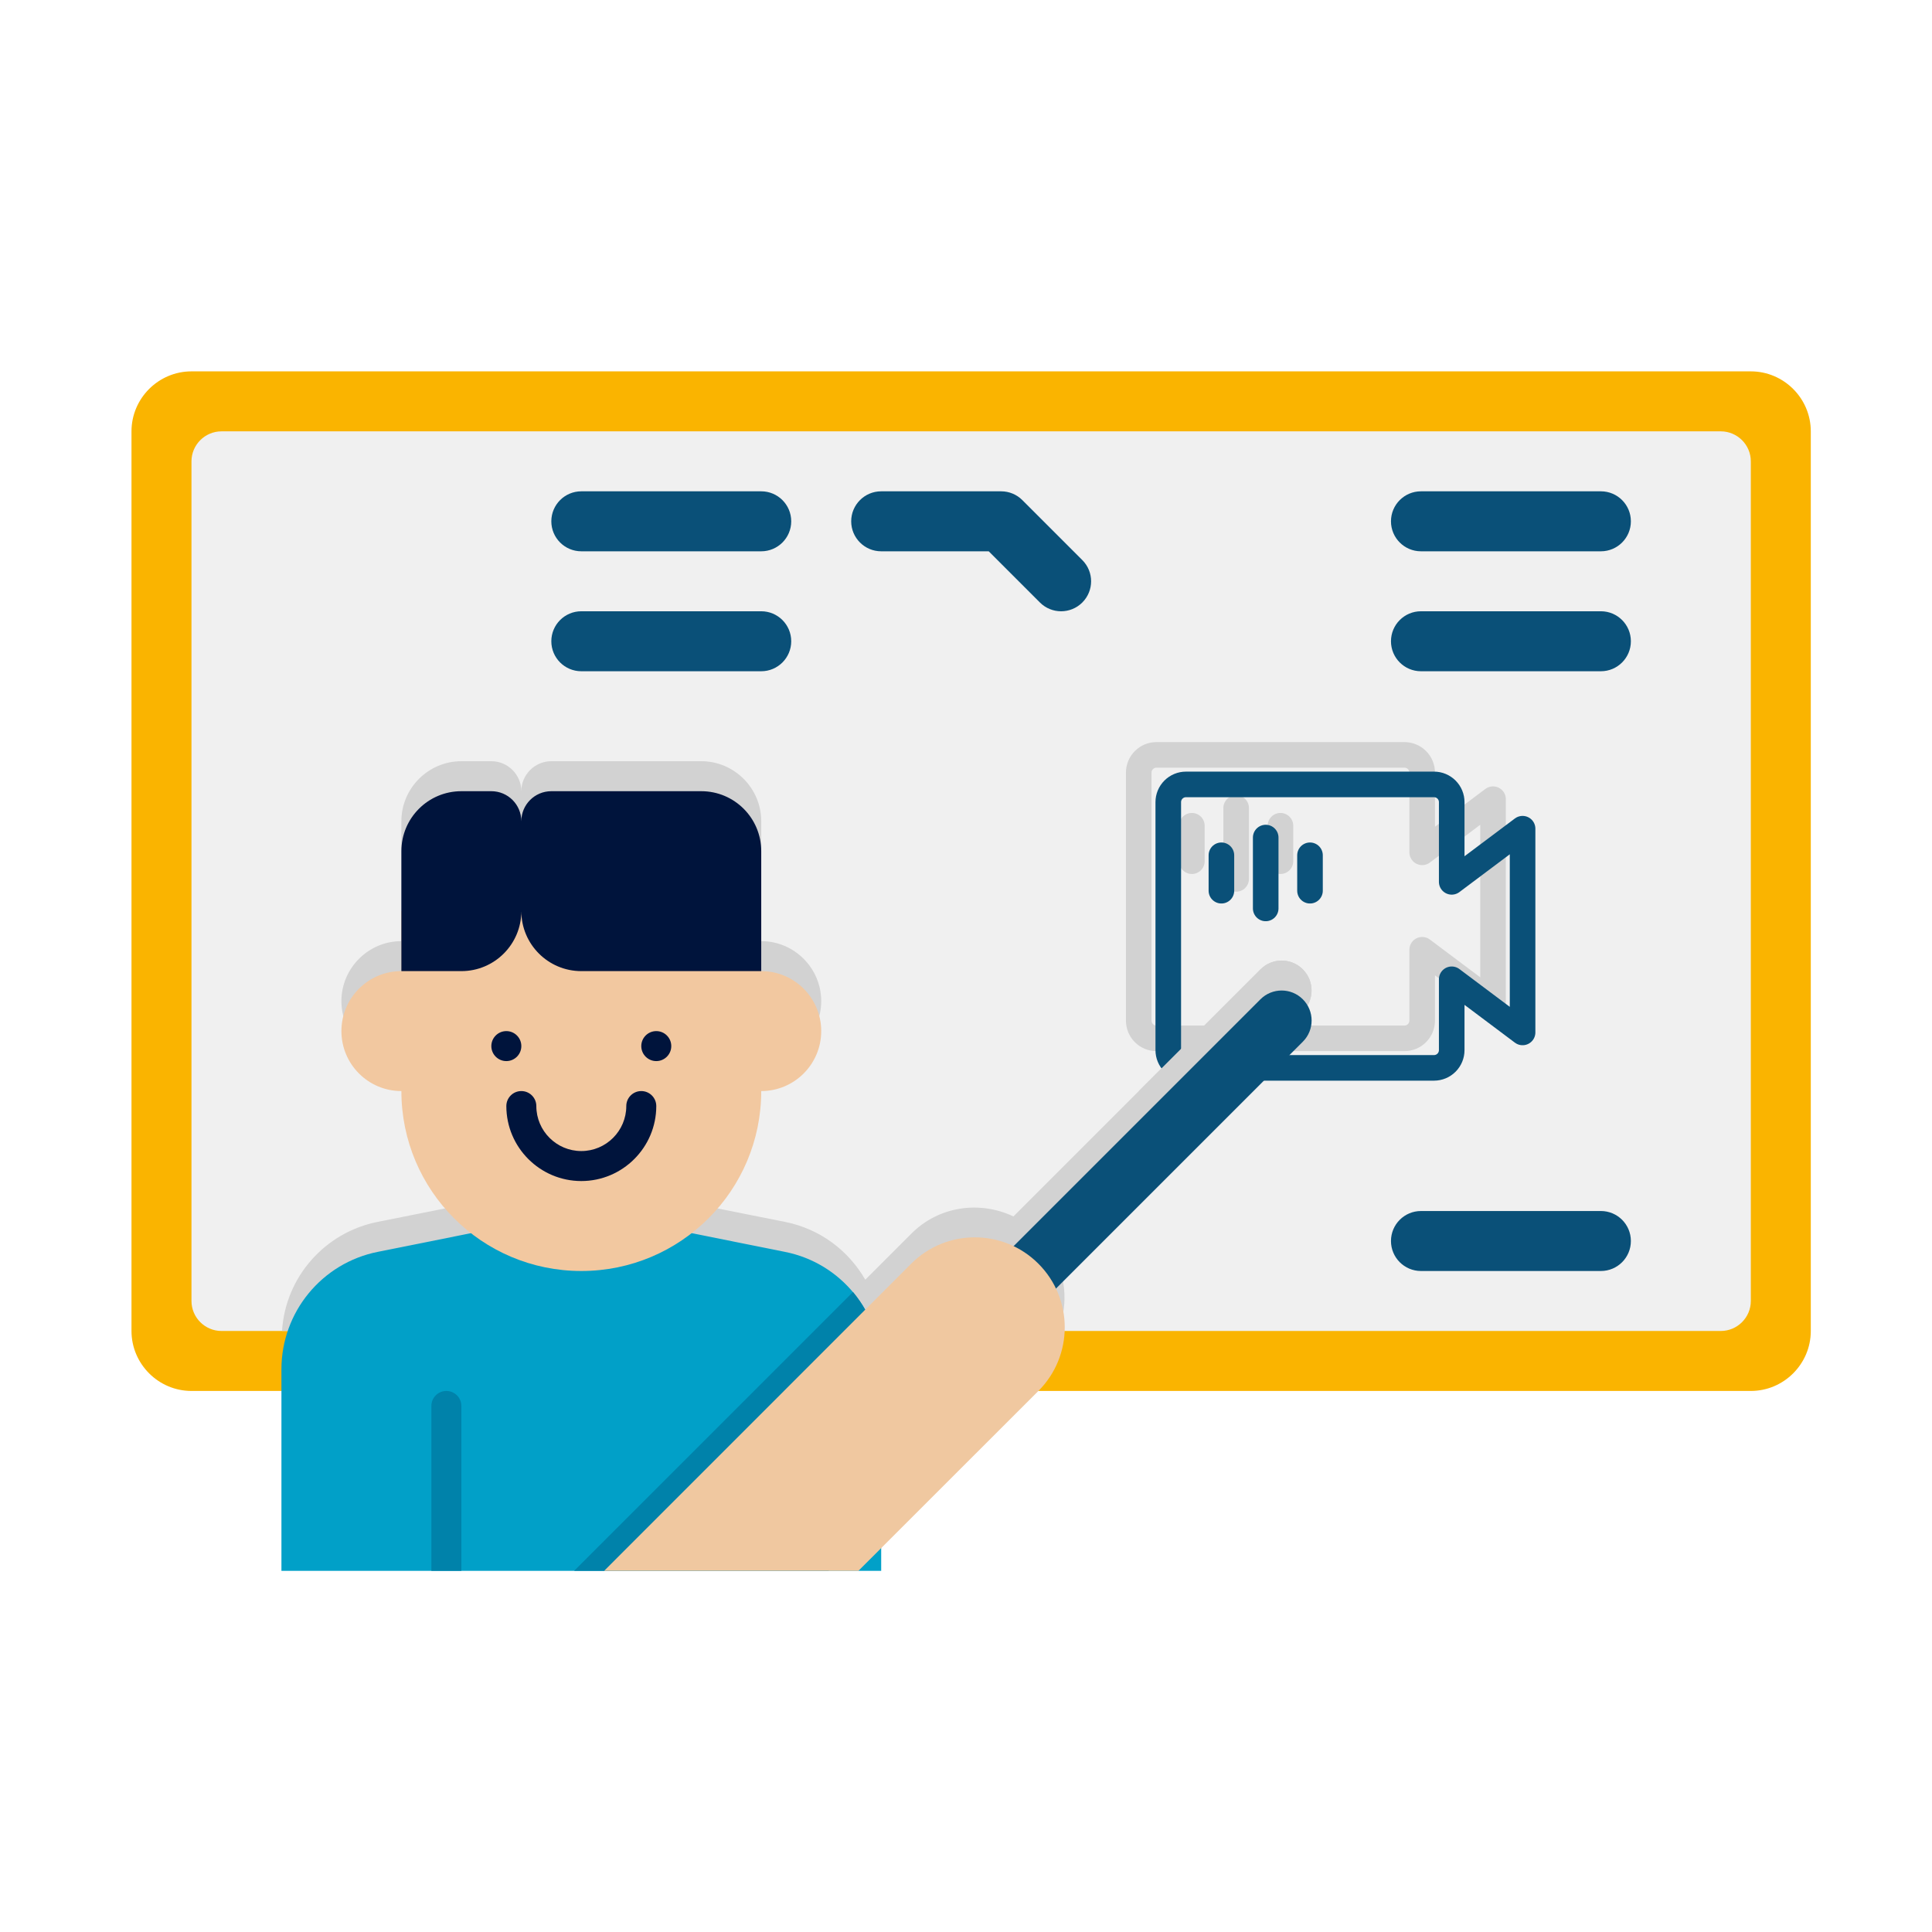
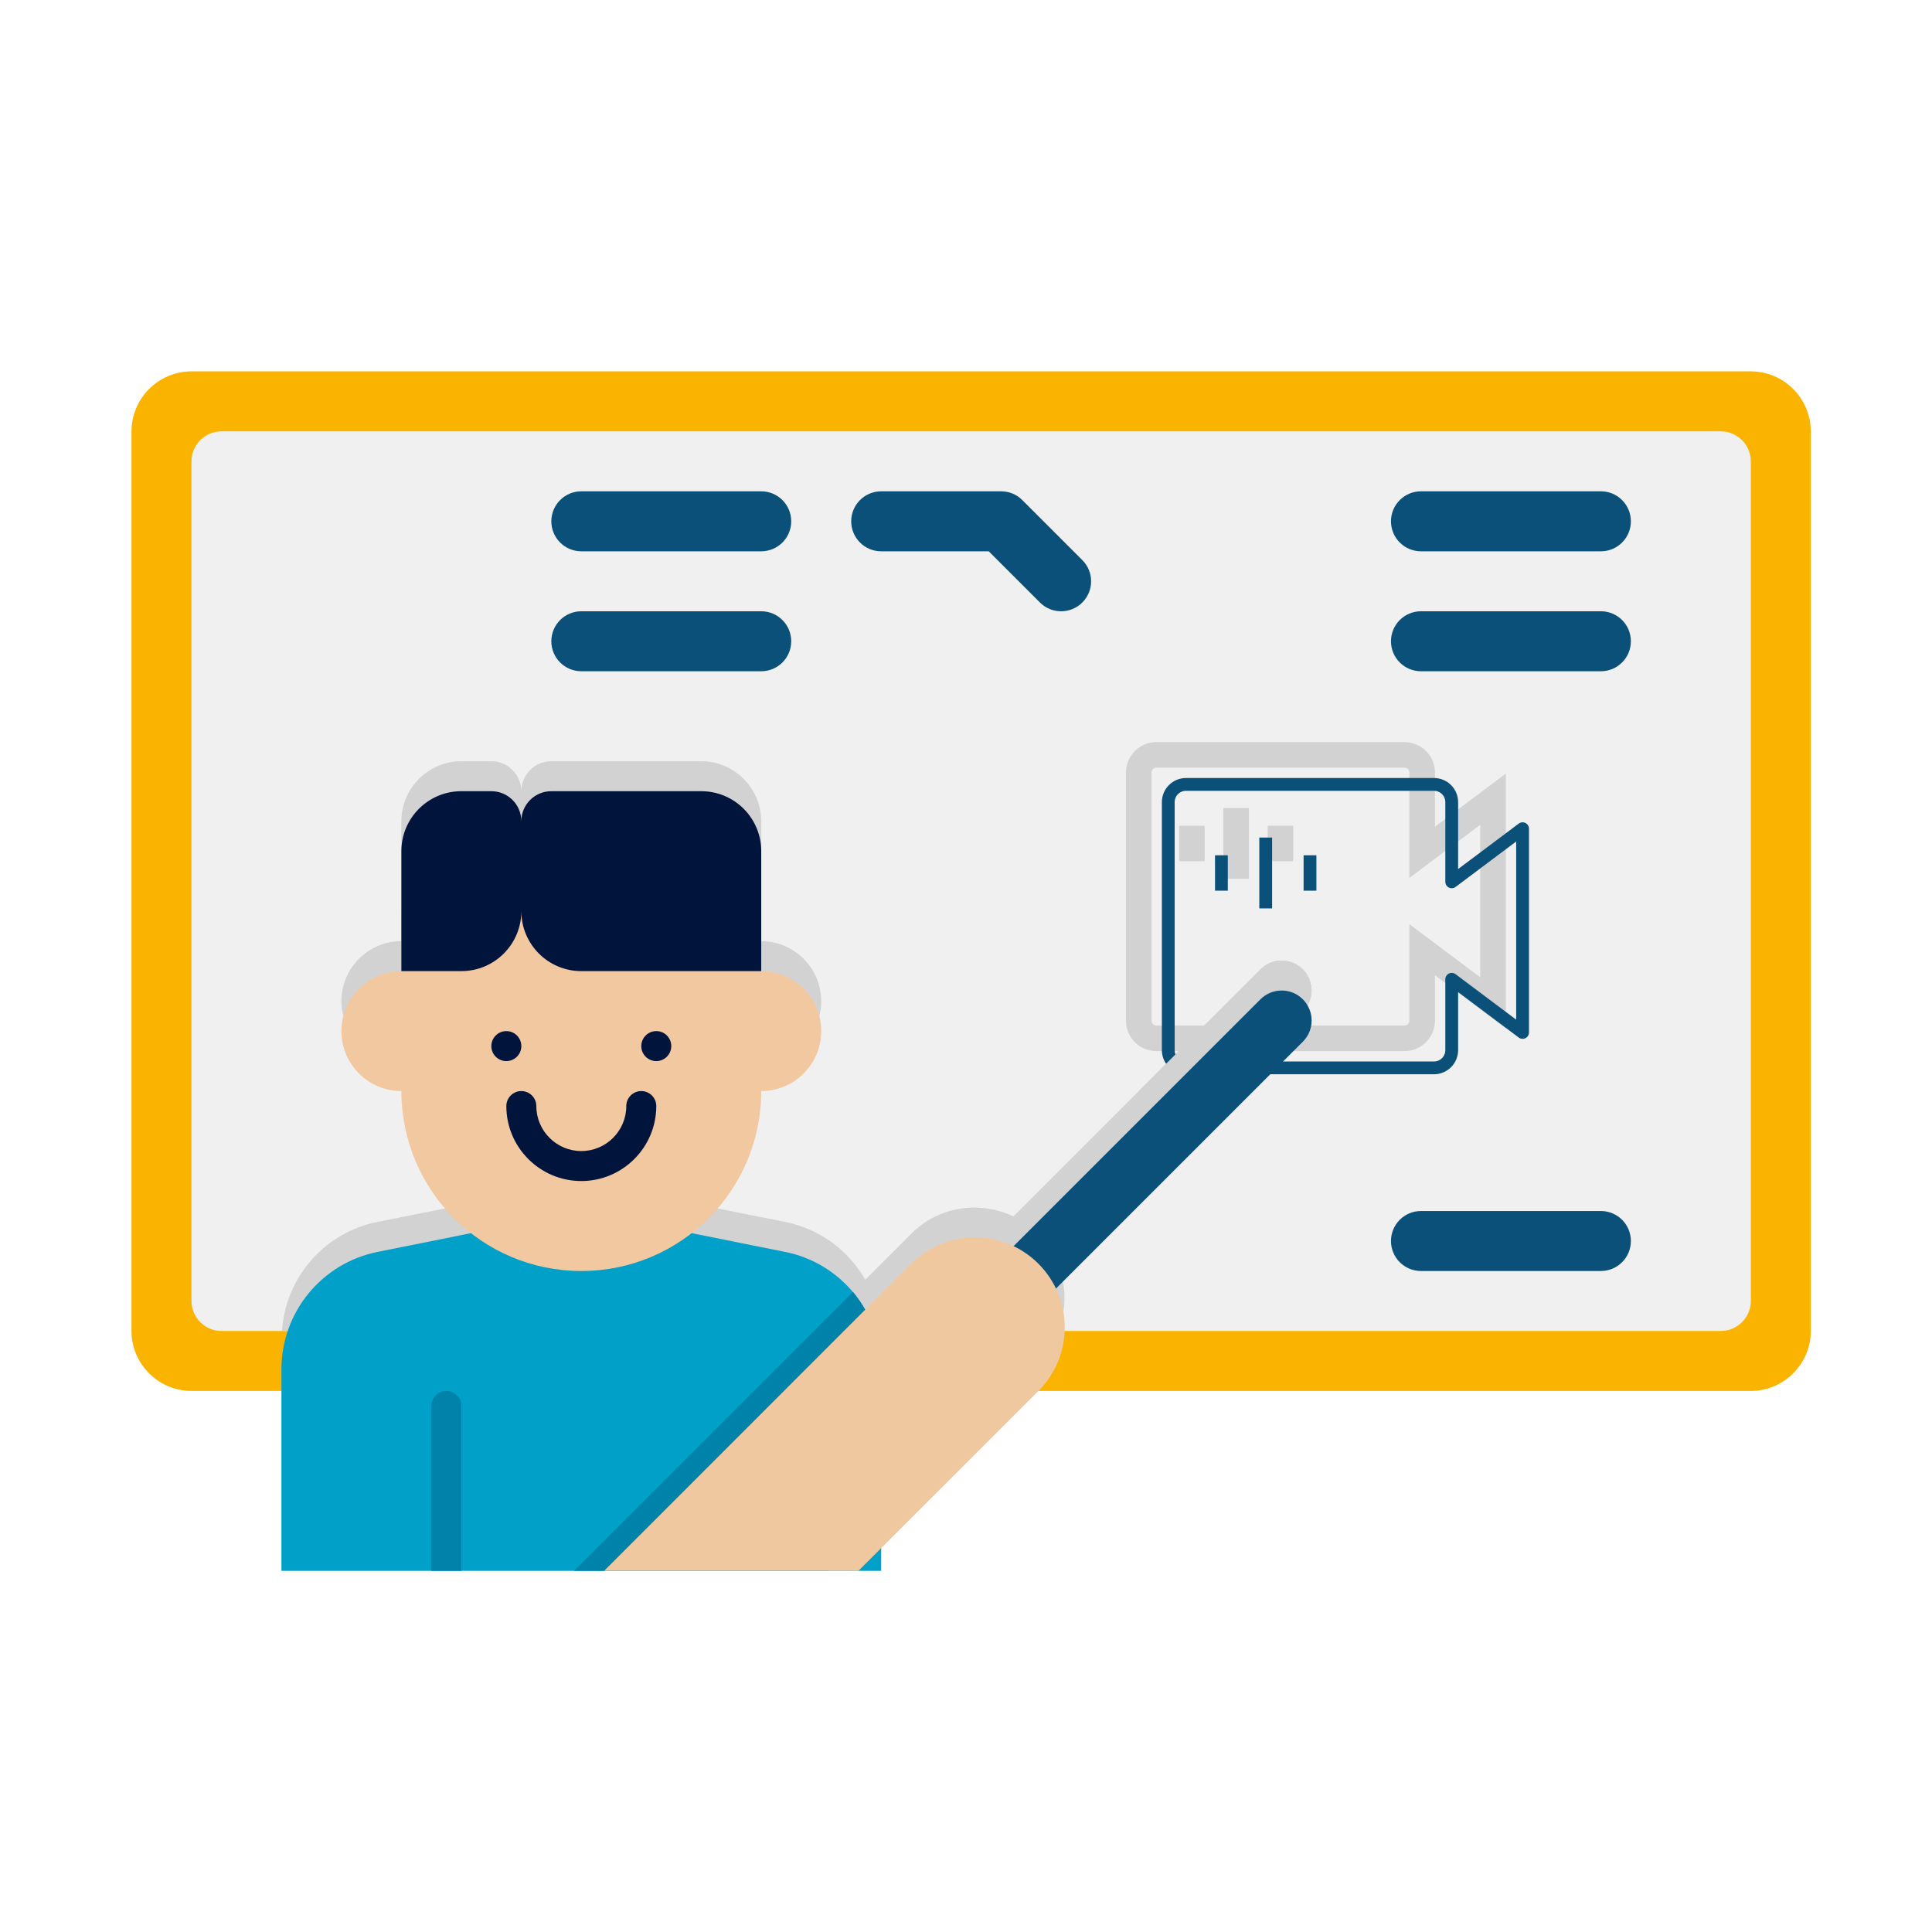
<svg xmlns="http://www.w3.org/2000/svg" width="151" height="151" viewBox="0 0 151 151" fill="none">
  <path d="M141.527 33.713V104.025C141.527 106.604 139.418 108.713 136.84 108.713H14.965C12.387 108.713 10.277 106.604 10.277 104.025V33.713C10.277 31.135 12.387 29.025 14.965 29.025H136.84C139.418 29.025 141.527 31.135 141.527 33.713Z" fill="#FAB400" />
  <path d="M136.84 36.057V101.682C136.84 102.971 135.785 104.025 134.496 104.025H17.309C16.02 104.025 14.965 102.971 14.965 101.682V36.057C14.965 34.768 16.02 33.713 17.309 33.713H134.496C135.785 33.713 136.84 34.768 136.84 36.057Z" fill="#F0F0F0" />
  <path d="M101.824 79.064L82.512 98.377C83.356 100.158 83.426 102.197 82.699 104.025H22.043C22.301 99.83 25.371 96.314 29.543 95.494L36.832 94.041C33.504 91.463 31.371 87.455 31.371 82.932C28.793 82.932 26.684 80.822 26.684 78.244C26.684 75.666 28.793 73.557 31.371 73.557V64.182C31.371 61.603 33.48 59.494 36.059 59.494H38.402C39.691 59.494 40.746 60.549 40.746 61.838C40.746 60.549 41.801 59.494 43.09 59.494H54.809C57.387 59.494 59.496 61.603 59.496 64.182V73.557C62.074 73.557 64.184 75.666 64.184 78.244C64.184 80.822 62.074 82.932 59.496 82.932C59.496 87.455 57.363 91.463 54.035 94.041L61.324 95.494C64.09 96.033 66.316 97.744 67.629 100.018L71.215 96.432C73.371 94.252 76.582 93.83 79.207 95.072L98.519 75.76C99.434 74.846 100.91 74.846 101.824 75.76C102.738 76.674 102.738 78.15 101.824 79.064Z" fill="#D2D2D2" />
-   <path d="M93.154 64.538V67.308M96.615 63.154V68.692M100.077 64.538V67.308M89 60.385C89 60.017 89.146 59.665 89.406 59.406C89.665 59.146 90.017 59 90.385 59H109.769C110.136 59 110.489 59.146 110.748 59.406C111.008 59.665 111.154 60.017 111.154 60.385V66.615L116.692 62.462V78.385L111.154 74.231V79.769C111.154 80.136 111.008 80.489 110.748 80.748C110.489 81.008 110.136 81.154 109.769 81.154H90.385C90.017 81.154 89.665 81.008 89.406 80.748C89.146 80.489 89 80.136 89 79.769V60.385Z" stroke="#D2D2D2" stroke-width="2" stroke-linecap="round" stroke-linejoin="round" />
-   <path d="M95.462 66.846V69.615M98.924 65.462V71M102.386 66.846V69.615M91.309 62.692C91.309 62.325 91.454 61.973 91.714 61.713C91.974 61.453 92.326 61.308 92.693 61.308H112.078C112.445 61.308 112.797 61.453 113.057 61.713C113.317 61.973 113.462 62.325 113.462 62.692V68.923L119.001 64.769V80.692L113.462 76.538V82.077C113.462 82.444 113.317 82.796 113.057 83.056C112.797 83.316 112.445 83.462 112.078 83.462H92.693C92.326 83.462 91.974 83.316 91.714 83.056C91.454 82.796 91.309 82.444 91.309 82.077V62.692Z" stroke="#0A5078" stroke-width="2" stroke-linecap="round" stroke-linejoin="round" />
+   <path d="M93.154 64.538V67.308M96.615 63.154V68.692M100.077 64.538V67.308M89 60.385C89 60.017 89.146 59.665 89.406 59.406C89.665 59.146 90.017 59 90.385 59H109.769C110.136 59 110.489 59.146 110.748 59.406C111.008 59.665 111.154 60.017 111.154 60.385V66.615L116.692 62.462V78.385L111.154 74.231V79.769C111.154 80.136 111.008 80.489 110.748 80.748C110.489 81.008 110.136 81.154 109.769 81.154H90.385C90.017 81.154 89.665 81.008 89.406 80.748C89.146 80.489 89 80.136 89 79.769V60.385Z" stroke="#D2D2D2" stroke-width="2" strokeLinecap="round" strokeLinejoin="round" />
+   <path d="M95.462 66.846V69.615M98.924 65.462V71M102.386 66.846V69.615M91.309 62.692C91.309 62.325 91.454 61.973 91.714 61.713C91.974 61.453 92.326 61.308 92.693 61.308H112.078C112.445 61.308 112.797 61.453 113.057 61.713C113.317 61.973 113.462 62.325 113.462 62.692V68.923L119.001 64.769V80.692L113.462 76.538V82.077C113.462 82.444 113.317 82.796 113.057 83.056C112.797 83.316 112.445 83.462 112.078 83.462H92.693C92.326 83.462 91.974 83.316 91.714 83.056C91.454 82.796 91.309 82.444 91.309 82.077V62.692Z" stroke="#0A5078" strokeWidth="2" strokeLinecap="round" stroke-linejoin="round" />
  <path d="M101.824 79.064L100.301 80.588H93.691L98.519 75.76C99.434 74.846 100.91 74.846 101.824 75.76C102.795 76.73 102.67 78.26 101.824 79.064Z" fill="#D2D2D2" />
  <path d="M100.301 80.588L95.613 85.275H89.004L93.691 80.588H100.301Z" fill="#D2D2D2" />
  <path d="M68.871 107.025V122.775H21.996V107.025C21.996 102.549 25.16 98.705 29.543 97.838L45.434 94.65L61.324 97.838C65.78 98.71 68.871 102.638 68.871 107.025Z" fill="#01A0C8" />
  <path d="M59.496 75.9V71.213H31.371V75.9C28.781 75.9 26.684 77.998 26.684 80.588C26.684 83.175 28.781 85.275 31.371 85.275C31.371 93.043 37.666 99.338 45.434 99.338C53.201 99.338 59.496 93.043 59.496 85.275C62.086 85.275 64.184 83.175 64.184 80.588C64.184 77.998 62.086 75.9 59.496 75.9Z" fill="#F2C8A0" />
  <path d="M45.434 92.307C42.204 92.307 39.574 89.677 39.574 86.447C39.574 85.8 40.099 85.275 40.746 85.275C41.393 85.275 41.918 85.8 41.918 86.447C41.918 88.385 43.495 89.963 45.434 89.963C47.372 89.963 48.949 88.385 48.949 86.447C48.949 85.8 49.474 85.275 50.121 85.275C50.768 85.275 51.293 85.8 51.293 86.447C51.293 89.677 48.663 92.307 45.434 92.307Z" fill="#00143C" />
  <path d="M39.574 82.932C40.221 82.932 40.746 82.407 40.746 81.76C40.746 81.113 40.221 80.588 39.574 80.588C38.927 80.588 38.402 81.113 38.402 81.76C38.402 82.407 38.927 82.932 39.574 82.932Z" fill="#00143C" />
  <path d="M51.293 82.932C51.94 82.932 52.465 82.407 52.465 81.76C52.465 81.113 51.94 80.588 51.293 80.588C50.646 80.588 50.121 81.113 50.121 81.76C50.121 82.407 50.646 82.932 51.293 82.932Z" fill="#00143C" />
  <path d="M54.809 61.838H43.09C41.796 61.838 40.746 62.888 40.746 64.182C40.746 62.888 39.696 61.838 38.402 61.838H36.059C33.469 61.838 31.371 63.935 31.371 66.525V75.9H36.059C38.648 75.9 40.746 73.8 40.746 71.213C40.746 73.8 42.844 75.9 45.434 75.9H59.496V66.525C59.496 63.935 57.398 61.838 54.809 61.838Z" fill="#00143C" />
  <path d="M68.871 107.025V118.65L64.746 122.775H44.871L66.668 100.979C68.138 102.757 68.871 104.951 68.871 107.025Z" fill="#0082AA" />
  <path d="M36.059 122.775H33.715V109.885C33.715 109.238 34.24 108.713 34.887 108.713C35.534 108.713 36.059 109.238 36.059 109.885V122.775Z" fill="#0082AA" />
  <path d="M76.173 107.07L72.859 103.756L98.512 78.103C99.428 77.187 100.912 77.187 101.826 78.103C102.742 79.02 102.742 80.503 101.826 81.417L76.173 107.07Z" fill="#0A5078" />
  <path d="M81.159 98.768C78.412 96.021 73.962 96.021 71.215 98.768L47.215 122.775H67.09L81.159 108.713C83.904 105.966 83.904 101.515 81.159 98.768Z" fill="#F0C8A0" />
  <path d="M81.277 47.089L77.276 43.088H68.871C67.577 43.088 66.527 42.038 66.527 40.744C66.527 39.45 67.577 38.4 68.871 38.4H78.246C78.87 38.4 79.465 38.647 79.903 39.087L84.591 43.775C85.507 44.691 85.507 46.172 84.591 47.089C83.674 48.005 82.193 48.005 81.277 47.089Z" fill="#0A5078" />
  <path d="M59.496 43.088H45.434C44.14 43.088 43.09 42.038 43.09 40.744C43.09 39.45 44.14 38.4 45.434 38.4H59.496C60.79 38.4 61.84 39.45 61.84 40.744C61.84 42.038 60.79 43.088 59.496 43.088Z" fill="#0A5078" />
  <path d="M59.496 52.463H45.434C44.14 52.463 43.09 51.413 43.09 50.119C43.09 48.825 44.14 47.775 45.434 47.775H59.496C60.79 47.775 61.84 48.825 61.84 50.119C61.84 51.413 60.79 52.463 59.496 52.463Z" fill="#0A5078" />
  <path d="M125.121 43.088H111.059C109.763 43.088 108.715 42.038 108.715 40.744C108.715 39.45 109.763 38.4 111.059 38.4H125.121C126.417 38.4 127.465 39.45 127.465 40.744C127.465 42.038 126.417 43.088 125.121 43.088Z" fill="#0A5078" />
  <path d="M125.121 52.463H111.059C109.763 52.463 108.715 51.413 108.715 50.119C108.715 48.825 109.763 47.775 111.059 47.775H125.121C126.417 47.775 127.465 48.825 127.465 50.119C127.465 51.413 126.417 52.463 125.121 52.463Z" fill="#0A5078" />
  <path d="M125.121 99.338H111.059C109.763 99.338 108.715 98.288 108.715 96.994C108.715 95.7 109.763 94.65 111.059 94.65H125.121C126.417 94.65 127.465 95.7 127.465 96.994C127.465 98.288 126.417 99.338 125.121 99.338Z" fill="#0A5078" />
</svg>
